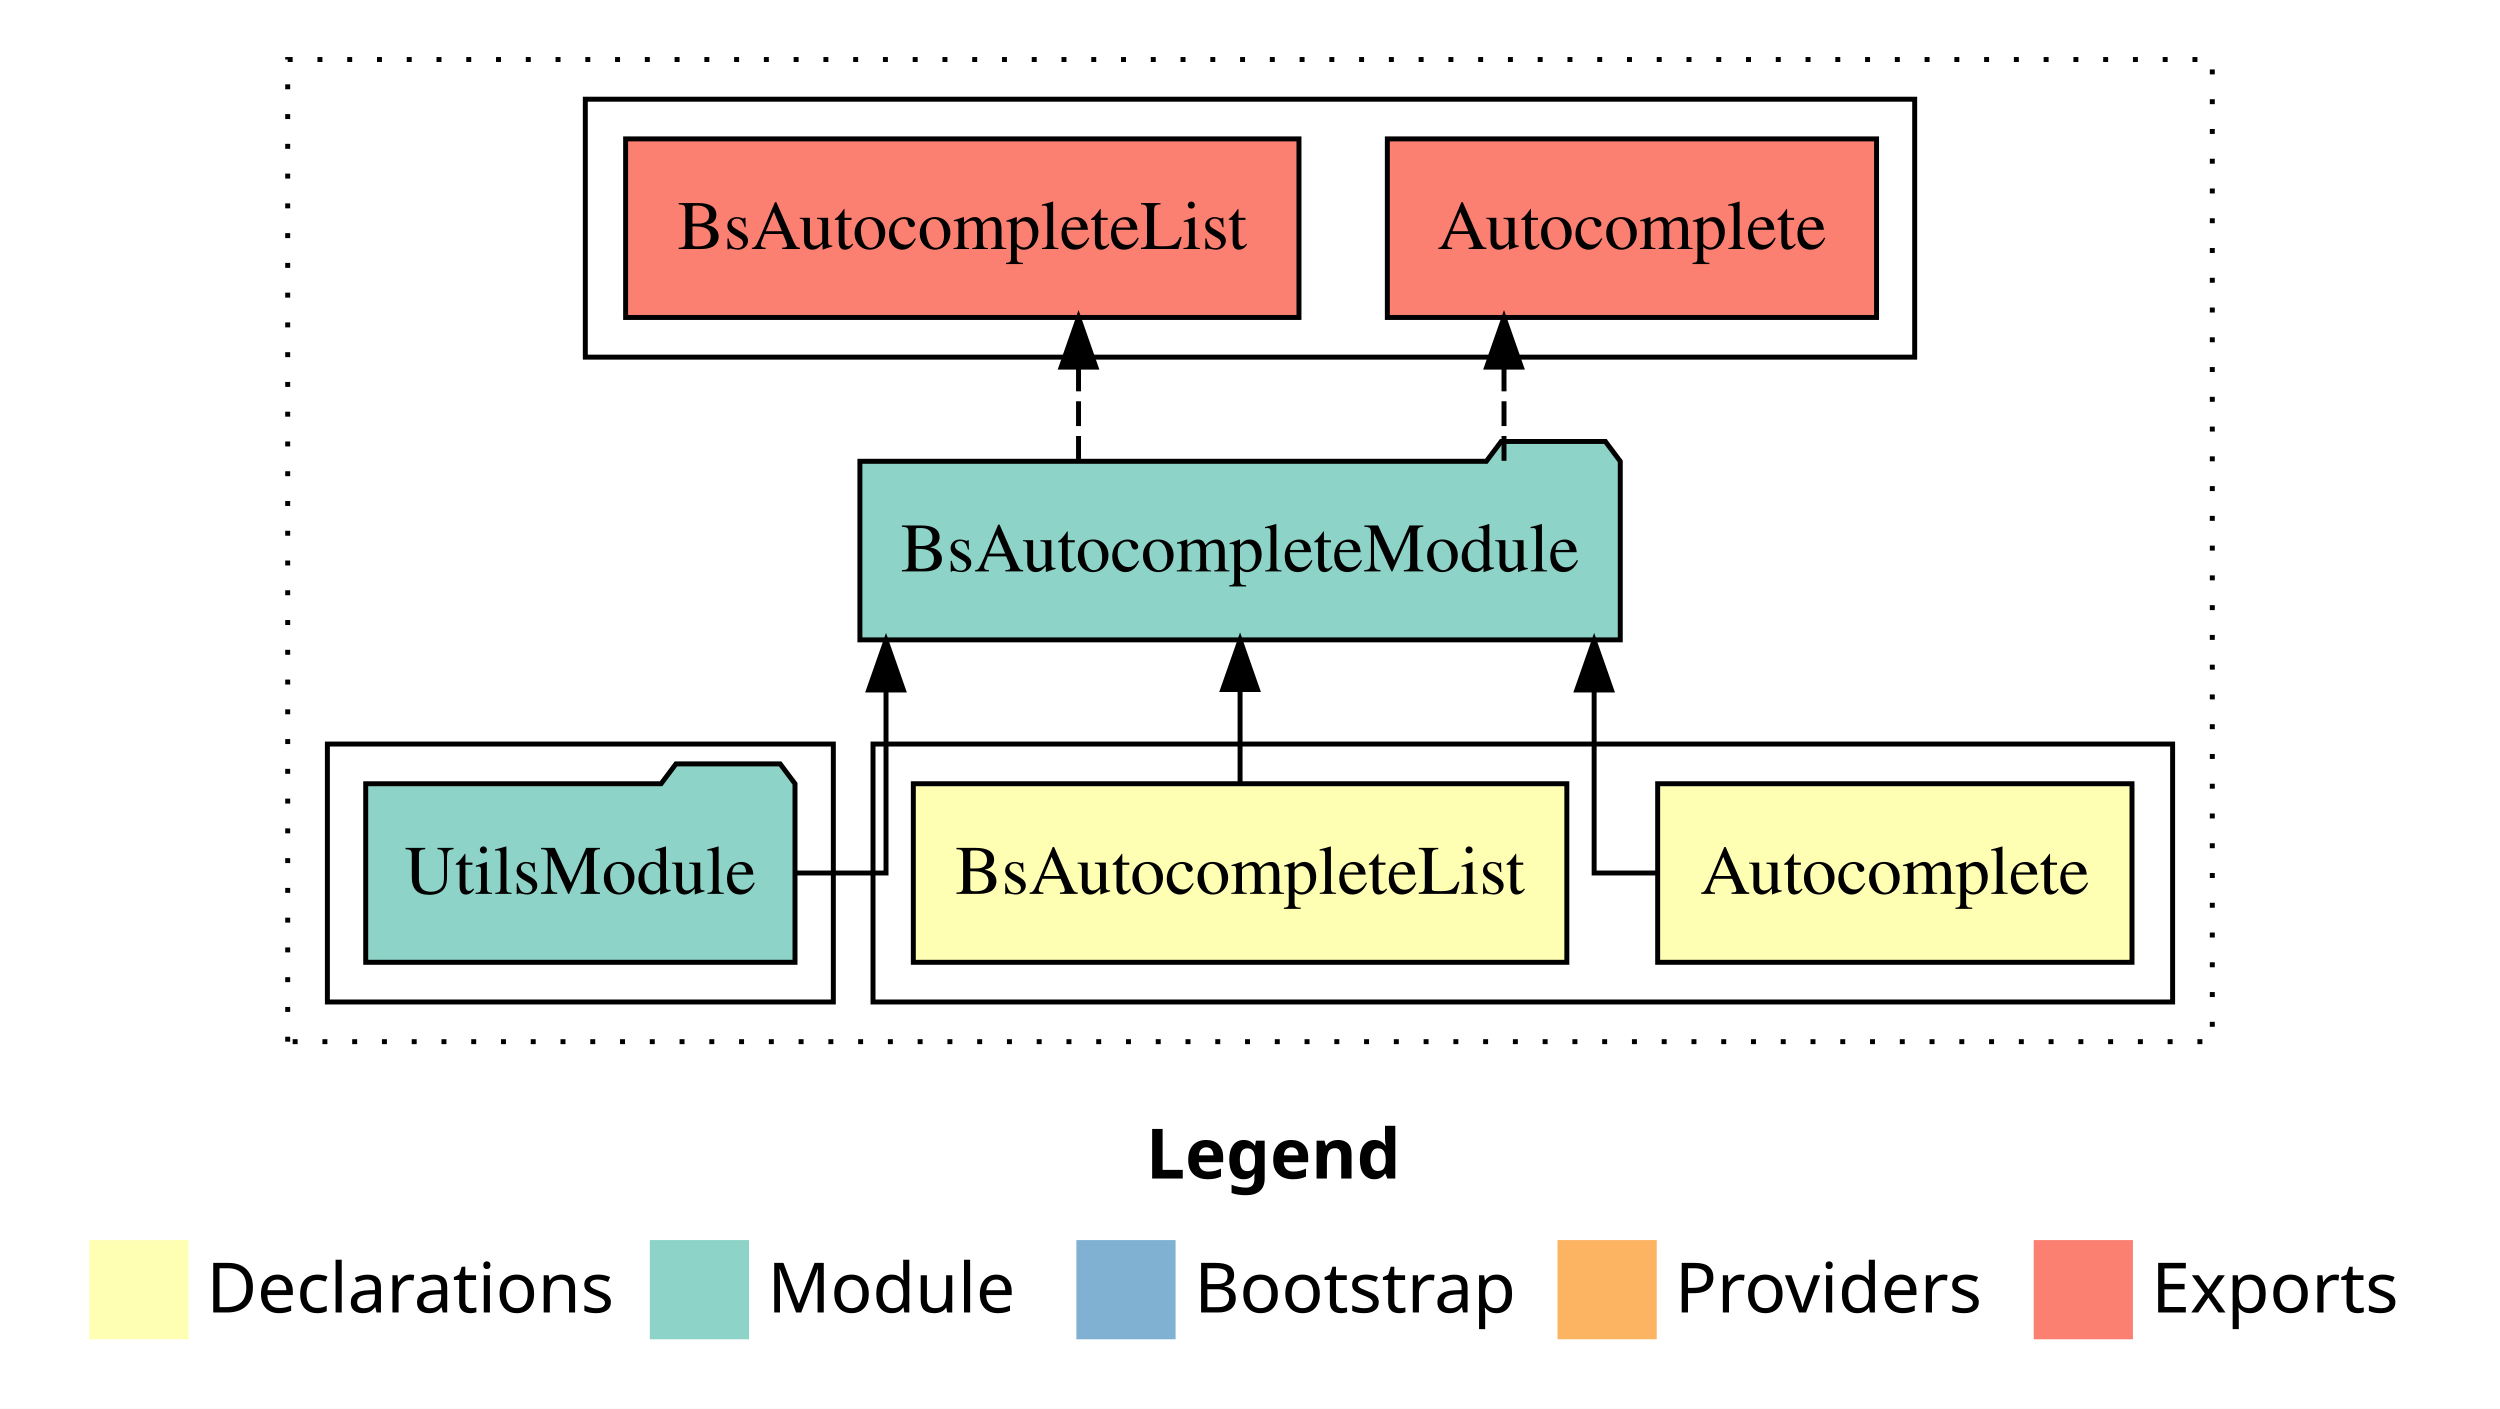
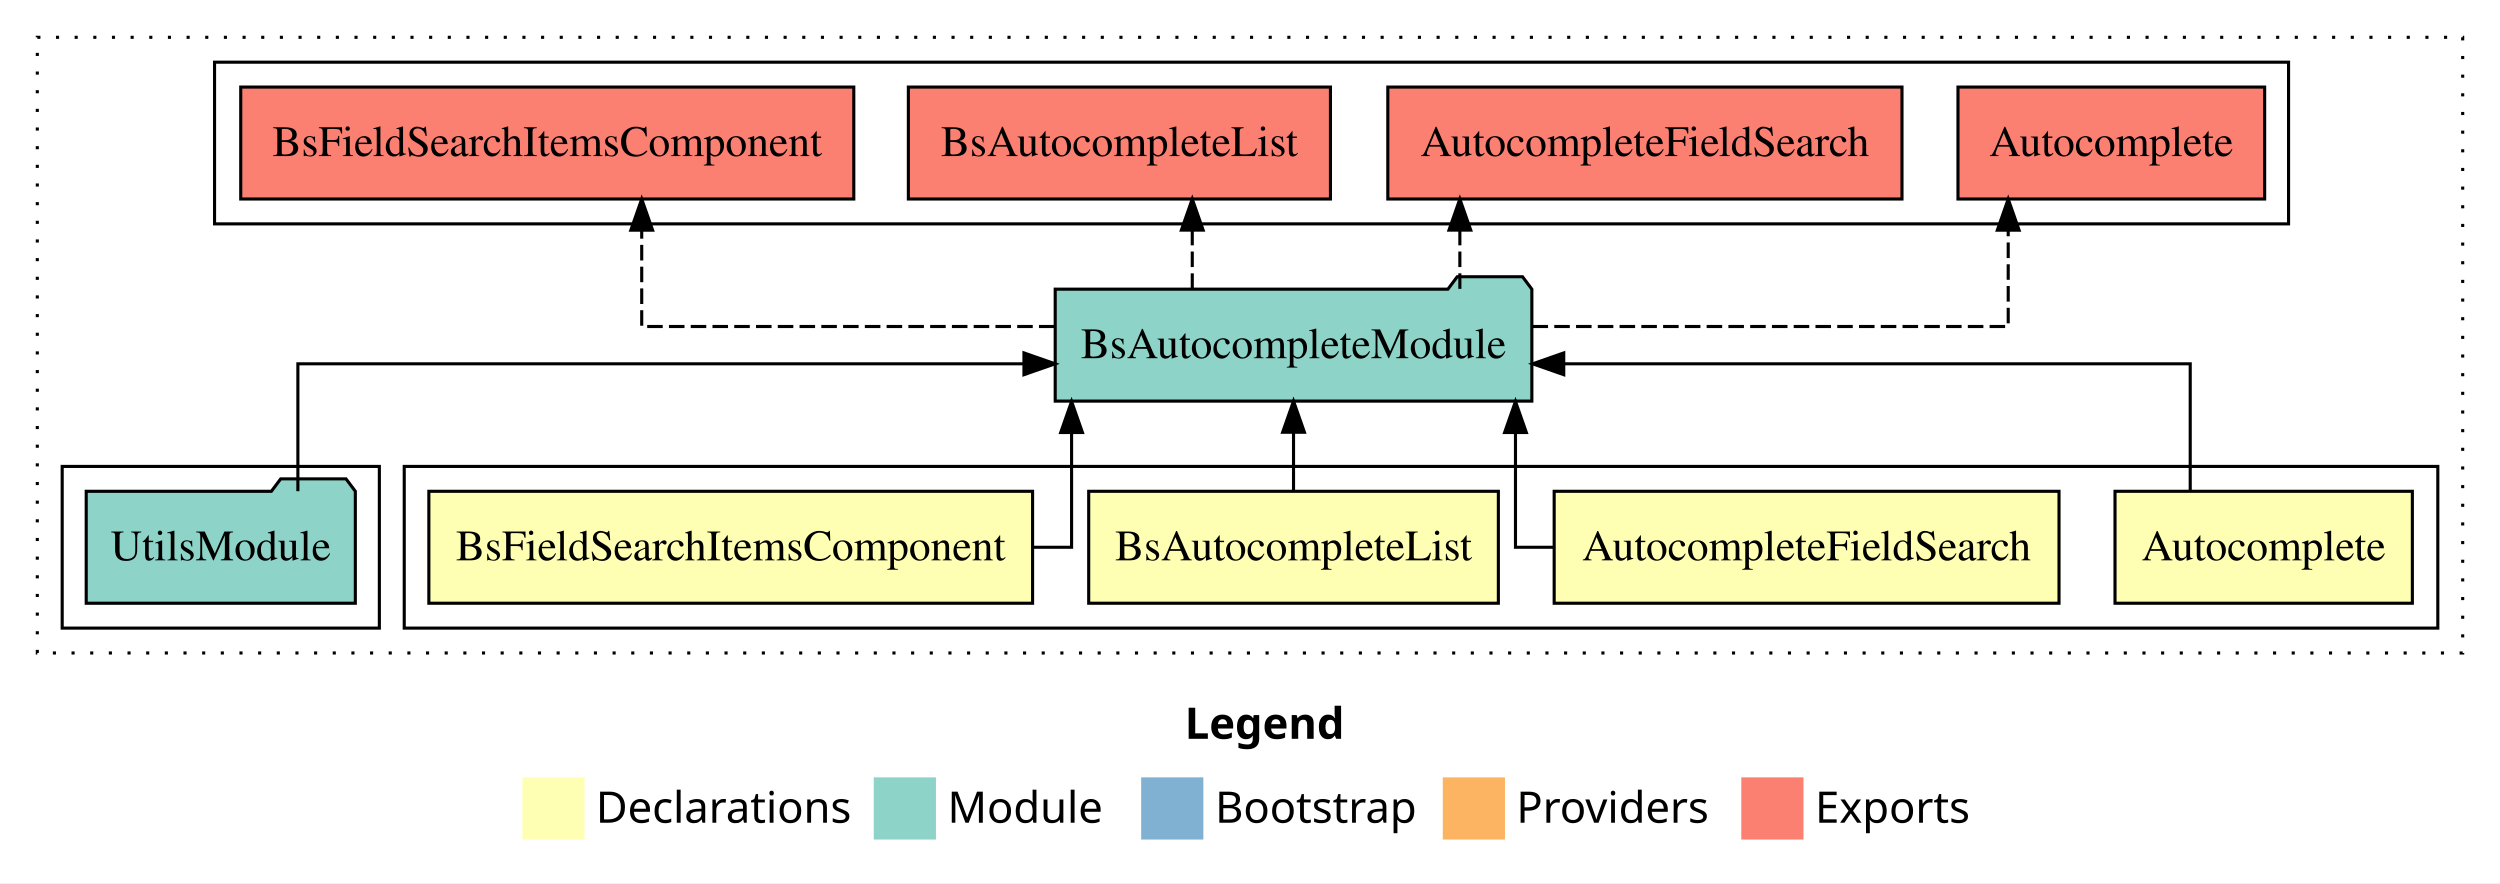
- <svg xmlns="http://www.w3.org/2000/svg" width="504pt" height="284pt" viewBox="0.00 0.00 504.00 284.00">
+ <svg xmlns="http://www.w3.org/2000/svg" width="804pt" height="284pt" viewBox="0.00 0.00 804.00 284.00">
  <g id="graph0" class="graph" transform="scale(1 1) rotate(0) translate(4 280)">
-     <polygon fill="#ffffff" stroke="transparent" points="-4,4 -4,-280 500,-280 500,4 -4,4" />
-     <text text-anchor="start" x="227.009" y="-42.4" font-family="sans-serif" font-weight="bold" font-size="14.00" fill="#000000">Legend</text>
-     <polygon fill="#ffffb3" stroke="transparent" points="14,-10 14,-30 34,-30 34,-10 14,-10" />
-     <text text-anchor="start" x="37.629" y="-15.4" font-family="sans-serif" font-size="14.00" fill="#000000">  Declarations</text>
-     <polygon fill="#8dd3c7" stroke="transparent" points="127,-10 127,-30 147,-30 147,-10 127,-10" />
-     <text text-anchor="start" x="150.725" y="-15.4" font-family="sans-serif" font-size="14.00" fill="#000000">  Module</text>
-     <polygon fill="#80b1d3" stroke="transparent" points="213,-10 213,-30 233,-30 233,-10 213,-10" />
-     <text text-anchor="start" x="236.781" y="-15.4" font-family="sans-serif" font-size="14.00" fill="#000000">  Bootstrap</text>
-     <polygon fill="#fdb462" stroke="transparent" points="310,-10 310,-30 330,-30 330,-10 310,-10" />
-     <text text-anchor="start" x="333.673" y="-15.4" font-family="sans-serif" font-size="14.00" fill="#000000">  Providers</text>
-     <polygon fill="#fb8072" stroke="transparent" points="406,-10 406,-30 426,-30 426,-10 406,-10" />
-     <text text-anchor="start" x="429.726" y="-15.4" font-family="sans-serif" font-size="14.00" fill="#000000">  Exports</text>
+     <polygon fill="#ffffff" stroke="transparent" points="-4,4 -4,-280 800,-280 800,4 -4,4" />
+     <text text-anchor="start" x="377.009" y="-42.4" font-family="sans-serif" font-weight="bold" font-size="14.00" fill="#000000">Legend</text>
+     <polygon fill="#ffffb3" stroke="transparent" points="164,-10 164,-30 184,-30 184,-10 164,-10" />
+     <text text-anchor="start" x="187.629" y="-15.4" font-family="sans-serif" font-size="14.00" fill="#000000">  Declarations</text>
+     <polygon fill="#8dd3c7" stroke="transparent" points="277,-10 277,-30 297,-30 297,-10 277,-10" />
+     <text text-anchor="start" x="300.725" y="-15.4" font-family="sans-serif" font-size="14.00" fill="#000000">  Module</text>
+     <polygon fill="#80b1d3" stroke="transparent" points="363,-10 363,-30 383,-30 383,-10 363,-10" />
+     <text text-anchor="start" x="386.781" y="-15.4" font-family="sans-serif" font-size="14.00" fill="#000000">  Bootstrap</text>
+     <polygon fill="#fdb462" stroke="transparent" points="460,-10 460,-30 480,-30 480,-10 460,-10" />
+     <text text-anchor="start" x="483.673" y="-15.4" font-family="sans-serif" font-size="14.00" fill="#000000">  Providers</text>
+     <polygon fill="#fb8072" stroke="transparent" points="556,-10 556,-30 576,-30 576,-10 556,-10" />
+     <text text-anchor="start" x="579.726" y="-15.4" font-family="sans-serif" font-size="14.00" fill="#000000">  Exports</text>
    <g id="clust1" class="cluster">
-       <polygon fill="none" stroke="#000000" stroke-dasharray="1,5" points="54,-70 54,-268 442,-268 442,-70 54,-70" />
+       <polygon fill="none" stroke="#000000" stroke-dasharray="1,5" points="8,-70 8,-268 788,-268 788,-70 8,-70" />
    </g>
    <g id="clust2" class="cluster">
-       <polygon fill="none" stroke="#000000" points="172,-78 172,-130 434,-130 434,-78 172,-78" />
+       <polygon fill="none" stroke="#000000" points="126,-78 126,-130 780,-130 780,-78 126,-78" />
    </g>
-     <g id="clust5" class="cluster">
-       <polygon fill="none" stroke="#000000" points="62,-78 62,-130 164,-130 164,-78 62,-78" />
+     <g id="clust7" class="cluster">
+       <polygon fill="none" stroke="#000000" points="16,-78 16,-130 118,-130 118,-78 16,-78" />
    </g>
-     <g id="clust6" class="cluster">
-       <polygon fill="none" stroke="#000000" points="114,-208 114,-260 382,-260 382,-208 114,-208" />
+     <g id="clust8" class="cluster">
+       <polygon fill="none" stroke="#000000" points="65,-208 65,-260 732,-260 732,-208 65,-208" />
    </g>
    <g id="node1" class="node">
-       <polygon fill="#ffffb3" stroke="#000000" points="425.813,-122 330.187,-122 330.187,-86 425.813,-86 425.813,-122" />
-       <text text-anchor="middle" x="378" y="-99.8" font-family="Times,serif" font-size="14.00" fill="#000000">Autocomplete</text>
+       <polygon fill="#ffffb3" stroke="#000000" points="771.813,-122 676.187,-122 676.187,-86 771.813,-86 771.813,-122" />
+       <text text-anchor="middle" x="724" y="-99.8" font-family="Times,serif" font-size="14.00" fill="#000000">Autocomplete</text>
+     </g>
+     <g id="node5" class="node">
+       <polygon fill="#8dd3c7" stroke="#000000" points="488.644,-187 485.644,-191 464.644,-191 461.644,-187 335.356,-187 335.356,-151 488.644,-151 488.644,-187" />
+       <text text-anchor="middle" x="412" y="-164.8" font-family="Times,serif" font-size="14.00" fill="#000000">BsAutocompleteModule</text>
+     </g>
+     <g id="edge1" class="edge">
+       <path fill="none" stroke="#000000" d="M700.375,-122.022C700.375,-139.373 700.375,-163 700.375,-163 700.375,-163 498.9,-163 498.9,-163" />
+       <polygon fill="#000000" stroke="#000000" points="498.9,-159.5 488.9,-163 498.9,-166.5 498.9,-159.5" />
+     </g>
+     <g id="node2" class="node">
+       <polygon fill="#ffffb3" stroke="#000000" points="658.178,-122 495.822,-122 495.822,-86 658.178,-86 658.178,-122" />
+       <text text-anchor="middle" x="577" y="-99.8" font-family="Times,serif" font-size="14.00" fill="#000000">AutocompleteFieldSearch</text>
+     </g>
+     <g id="edge2" class="edge">
+       <path fill="none" stroke="#000000" d="M495.618,-104C488.185,-104 483.379,-104 483.379,-104 483.379,-104 483.379,-140.894 483.379,-140.894" />
+       <polygon fill="#000000" stroke="#000000" points="479.879,-140.894 483.379,-150.894 486.879,-140.894 479.879,-140.894" />
    </g>
    <g id="node3" class="node">
-       <polygon fill="#8dd3c7" stroke="#000000" points="322.644,-187 319.644,-191 298.644,-191 295.644,-187 169.356,-187 169.356,-151 322.644,-151 322.644,-187" />
-       <text text-anchor="middle" x="246" y="-164.8" font-family="Times,serif" font-size="14.00" fill="#000000">BsAutocompleteModule</text>
+       <polygon fill="#ffffb3" stroke="#000000" points="477.873,-122 346.127,-122 346.127,-86 477.873,-86 477.873,-122" />
+       <text text-anchor="middle" x="412" y="-99.8" font-family="Times,serif" font-size="14.00" fill="#000000">BsAutocompleteList</text>
    </g>
-     <g id="edge1" class="edge">
-       <path fill="none" stroke="#000000" d="M330.235,-104C322.722,-104 317.379,-104 317.379,-104 317.379,-104 317.379,-140.894 317.379,-140.894" />
-       <polygon fill="#000000" stroke="#000000" points="313.879,-140.894 317.379,-150.894 320.879,-140.894 313.879,-140.894" />
+     <g id="edge3" class="edge">
+       <path fill="none" stroke="#000000" d="M412,-122.106C412,-122.106 412,-140.991 412,-140.991" />
+       <polygon fill="#000000" stroke="#000000" points="408.5,-140.991 412,-150.991 415.5,-140.991 408.5,-140.991" />
    </g>
-     <g id="node2" class="node">
-       <polygon fill="#ffffb3" stroke="#000000" points="311.873,-122 180.127,-122 180.127,-86 311.873,-86 311.873,-122" />
-       <text text-anchor="middle" x="246" y="-99.8" font-family="Times,serif" font-size="14.00" fill="#000000">BsAutocompleteList</text>
-     </g>
-     <g id="edge2" class="edge">
-       <path fill="none" stroke="#000000" d="M246,-122.106C246,-122.106 246,-140.991 246,-140.991" />
-       <polygon fill="#000000" stroke="#000000" points="242.5,-140.991 246,-150.991 249.5,-140.991 242.5,-140.991" />
-     </g>
-     <g id="node5" class="node">
-       <polygon fill="#fb8072" stroke="#000000" points="374.313,-252 275.687,-252 275.687,-216 374.313,-216 374.313,-252" />
-       <text text-anchor="middle" x="325" y="-229.8" font-family="Times,serif" font-size="14.00" fill="#000000">Autocomplete </text>
+     <g id="node4" class="node">
+       <polygon fill="#ffffb3" stroke="#000000" points="328.08,-122 133.92,-122 133.92,-86 328.08,-86 328.08,-122" />
+       <text text-anchor="middle" x="231" y="-99.8" font-family="Times,serif" font-size="14.00" fill="#000000">BsFieldSearchItemsComponent</text>
    </g>
    <g id="edge4" class="edge">
-       <path fill="none" stroke="#000000" stroke-dasharray="5,2" d="M299.208,-187.106C299.208,-187.106 299.208,-205.991 299.208,-205.991" />
-       <polygon fill="#000000" stroke="#000000" points="295.708,-205.991 299.208,-215.991 302.708,-205.991 295.708,-205.991" />
+       <path fill="none" stroke="#000000" d="M328.046,-104C335.743,-104 340.621,-104 340.621,-104 340.621,-104 340.621,-140.894 340.621,-140.894" />
+       <polygon fill="#000000" stroke="#000000" points="337.121,-140.894 340.621,-150.894 344.121,-140.894 337.121,-140.894" />
+     </g>
+     <g id="node7" class="node">
+       <polygon fill="#fb8072" stroke="#000000" points="724.313,-252 625.687,-252 625.687,-216 724.313,-216 724.313,-252" />
+       <text text-anchor="middle" x="675" y="-229.8" font-family="Times,serif" font-size="14.00" fill="#000000">Autocomplete </text>
+     </g>
+     <g id="edge6" class="edge">
+       <path fill="none" stroke="#000000" stroke-dasharray="5,2" d="M488.853,-175C555.67,-175 641.841,-175 641.841,-175 641.841,-175 641.841,-205.977 641.841,-205.977" />
+       <polygon fill="#000000" stroke="#000000" points="638.341,-205.977 641.841,-215.977 645.341,-205.977 638.341,-205.977" />
+     </g>
+     <g id="node8" class="node">
+       <polygon fill="#fb8072" stroke="#000000" points="607.678,-252 442.322,-252 442.322,-216 607.678,-216 607.678,-252" />
+       <text text-anchor="middle" x="525" y="-229.8" font-family="Times,serif" font-size="14.00" fill="#000000">AutocompleteFieldSearch </text>
+     </g>
+     <g id="edge7" class="edge">
+       <path fill="none" stroke="#000000" stroke-dasharray="5,2" d="M465.491,-187.106C465.491,-187.106 465.491,-205.991 465.491,-205.991" />
+       <polygon fill="#000000" stroke="#000000" points="461.991,-205.991 465.491,-215.991 468.991,-205.991 461.991,-205.991" />
+     </g>
+     <g id="node9" class="node">
+       <polygon fill="#fb8072" stroke="#000000" points="423.873,-252 288.127,-252 288.127,-216 423.873,-216 423.873,-252" />
+       <text text-anchor="middle" x="356" y="-229.8" font-family="Times,serif" font-size="14.00" fill="#000000">BsAutocompleteList </text>
+     </g>
+     <g id="edge8" class="edge">
+       <path fill="none" stroke="#000000" stroke-dasharray="5,2" d="M379.432,-187.106C379.432,-187.106 379.432,-205.991 379.432,-205.991" />
+       <polygon fill="#000000" stroke="#000000" points="375.932,-205.991 379.432,-215.991 382.932,-205.991 375.932,-205.991" />
+     </g>
+     <g id="node10" class="node">
+       <polygon fill="#fb8072" stroke="#000000" points="270.58,-252 73.42,-252 73.42,-216 270.58,-216 270.58,-252" />
+       <text text-anchor="middle" x="172" y="-229.8" font-family="Times,serif" font-size="14.00" fill="#000000">BsFieldSearchItemsComponent </text>
+     </g>
+     <g id="edge9" class="edge">
+       <path fill="none" stroke="#000000" stroke-dasharray="5,2" d="M335.134,-175C275.307,-175 202.375,-175 202.375,-175 202.375,-175 202.375,-205.977 202.375,-205.977" />
+       <polygon fill="#000000" stroke="#000000" points="198.875,-205.977 202.375,-215.977 205.875,-205.977 198.875,-205.977" />
    </g>
    <g id="node6" class="node">
-       <polygon fill="#fb8072" stroke="#000000" points="257.873,-252 122.127,-252 122.127,-216 257.873,-216 257.873,-252" />
-       <text text-anchor="middle" x="190" y="-229.8" font-family="Times,serif" font-size="14.00" fill="#000000">BsAutocompleteList </text>
+       <polygon fill="#8dd3c7" stroke="#000000" points="110.273,-122 107.273,-126 86.273,-126 83.273,-122 23.727,-122 23.727,-86 110.273,-86 110.273,-122" />
+       <text text-anchor="middle" x="67" y="-99.8" font-family="Times,serif" font-size="14.00" fill="#000000">UtilsModule</text>
    </g>
    <g id="edge5" class="edge">
-       <path fill="none" stroke="#000000" stroke-dasharray="5,2" d="M213.432,-187.106C213.432,-187.106 213.432,-205.991 213.432,-205.991" />
-       <polygon fill="#000000" stroke="#000000" points="209.932,-205.991 213.432,-215.991 216.932,-205.991 209.932,-205.991" />
-     </g>
-     <g id="node4" class="node">
-       <polygon fill="#8dd3c7" stroke="#000000" points="156.273,-122 153.273,-126 132.273,-126 129.273,-122 69.727,-122 69.727,-86 156.273,-86 156.273,-122" />
-       <text text-anchor="middle" x="113" y="-99.8" font-family="Times,serif" font-size="14.00" fill="#000000">UtilsModule</text>
-     </g>
-     <g id="edge3" class="edge">
-       <path fill="none" stroke="#000000" d="M156.466,-104C166.663,-104 174.621,-104 174.621,-104 174.621,-104 174.621,-140.894 174.621,-140.894" />
-       <polygon fill="#000000" stroke="#000000" points="171.121,-140.894 174.621,-150.894 178.121,-140.894 171.121,-140.894" />
+       <path fill="none" stroke="#000000" d="M91.798,-122.022C91.798,-139.373 91.798,-163 91.798,-163 91.798,-163 325.304,-163 325.304,-163" />
+       <polygon fill="#000000" stroke="#000000" points="325.304,-166.5 335.304,-163 325.304,-159.5 325.304,-166.5" />
    </g>
  </g>
</svg>
